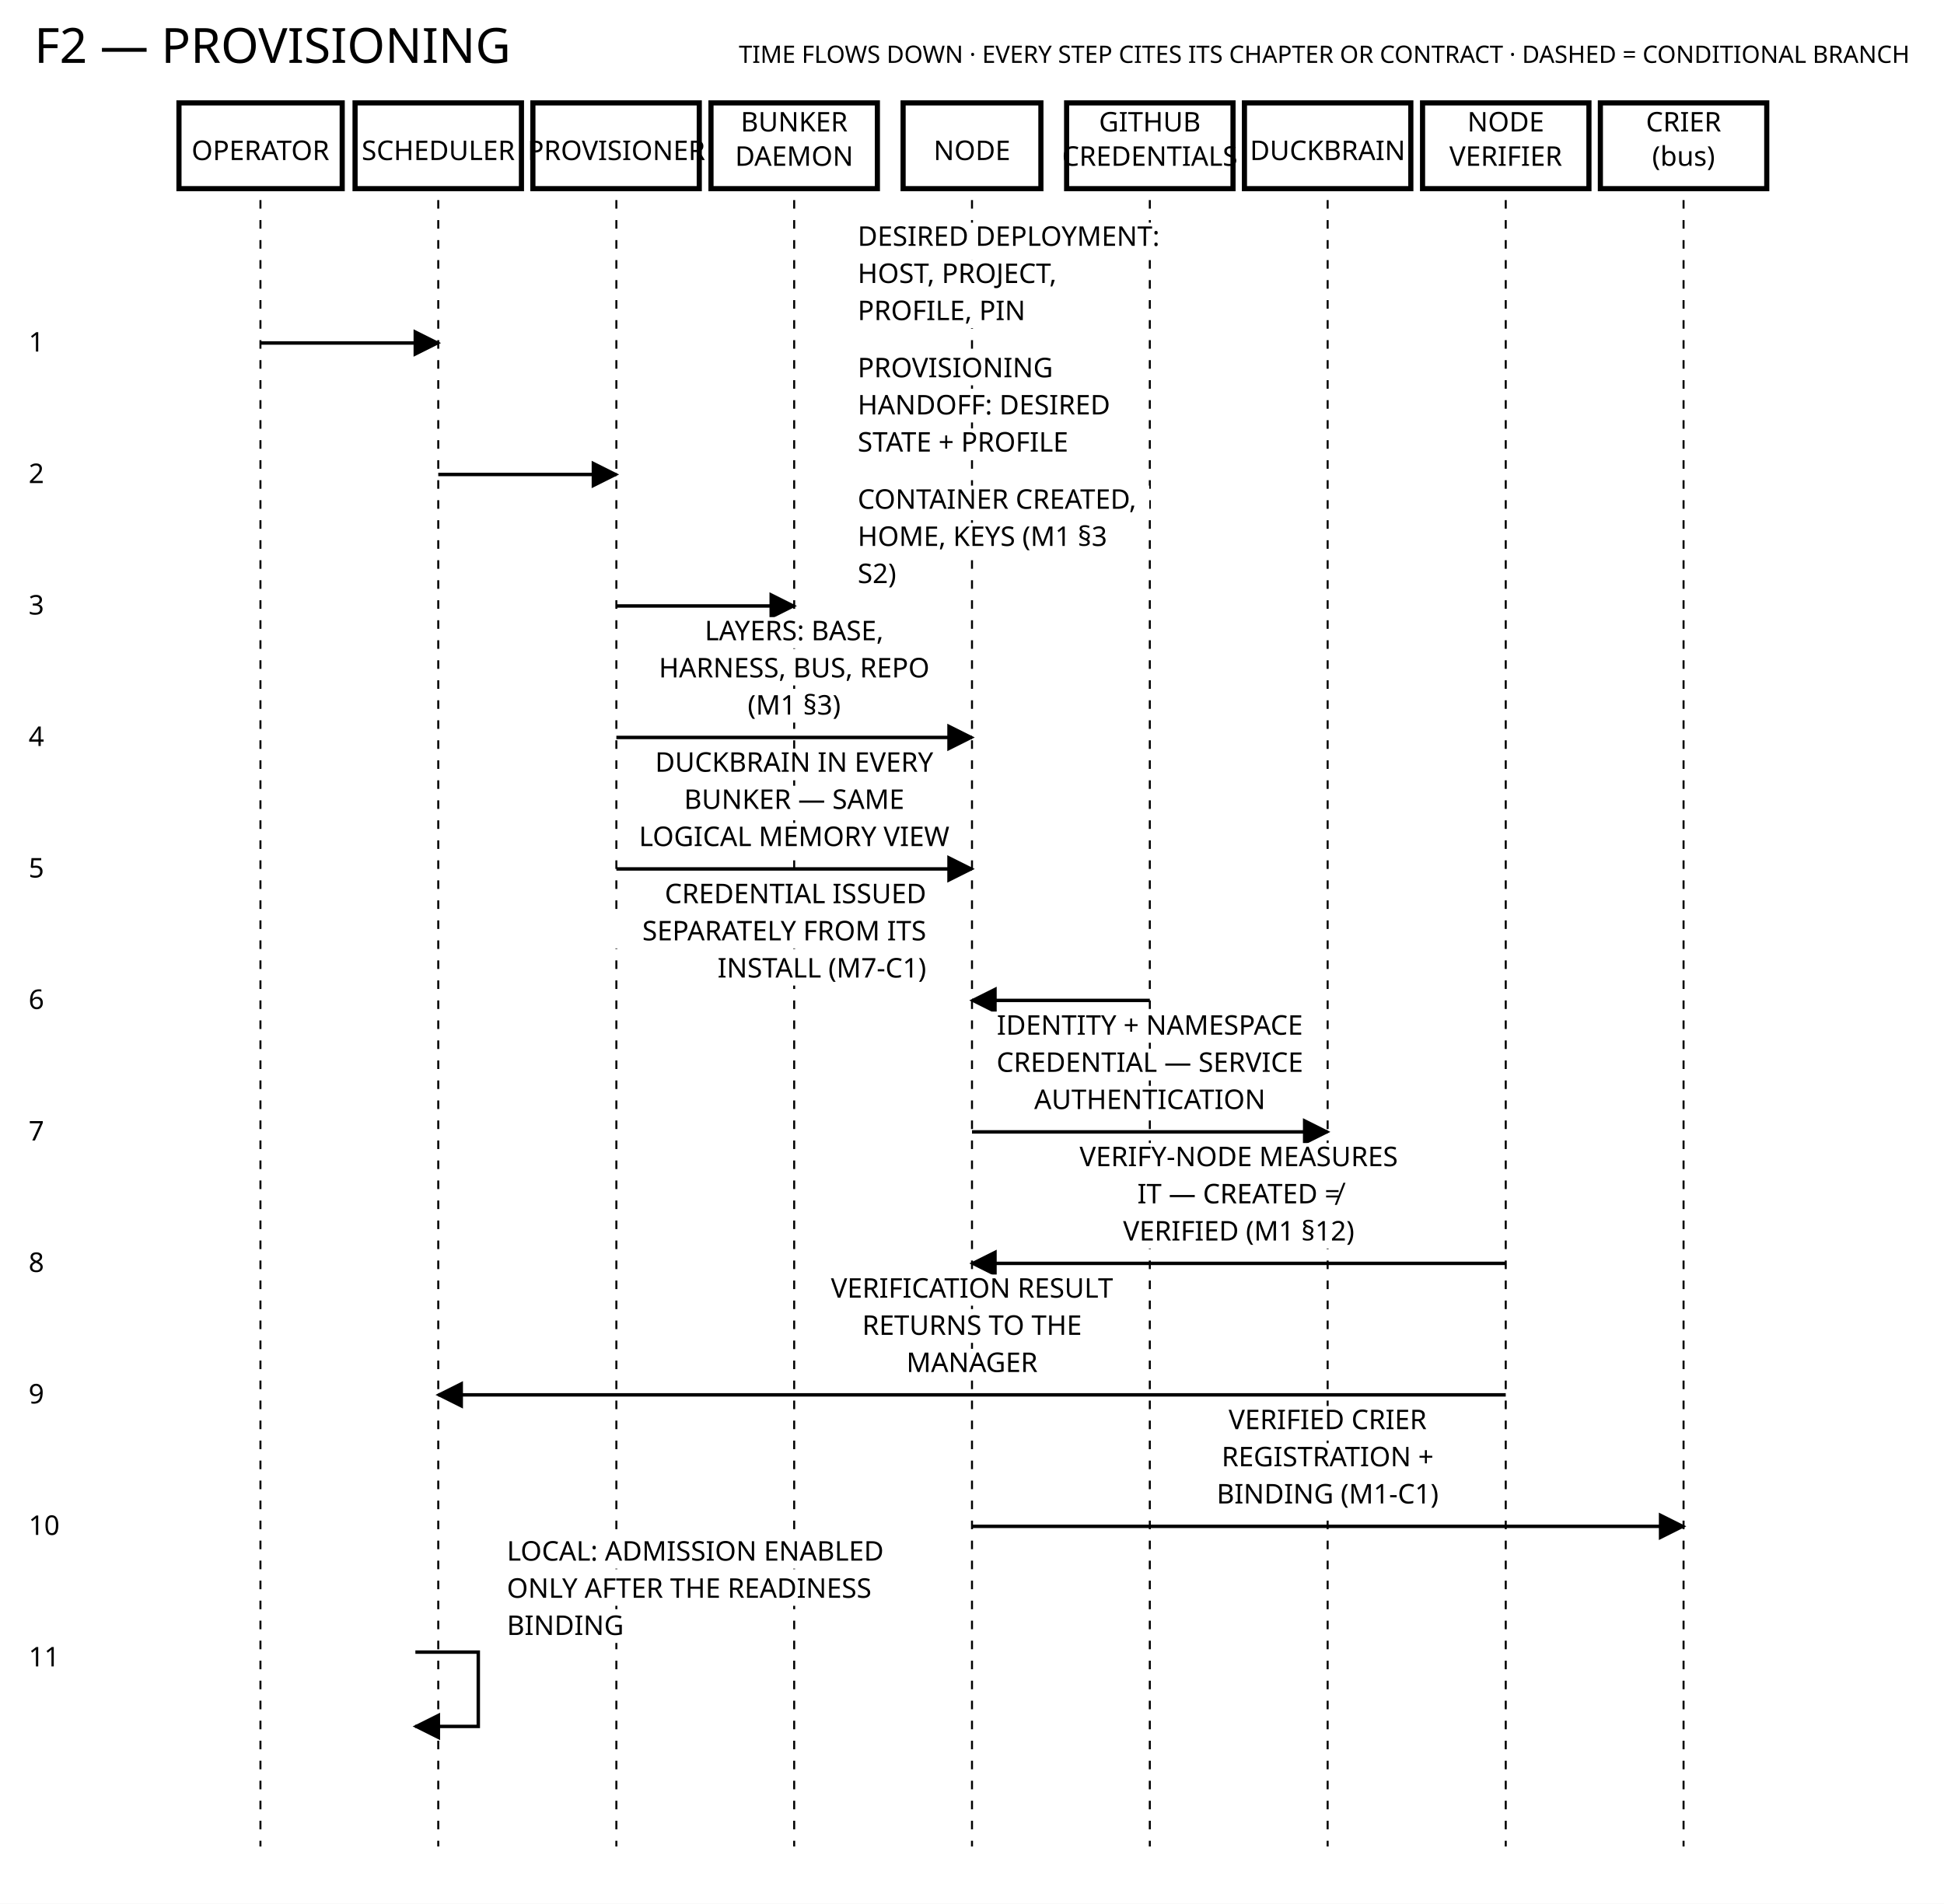
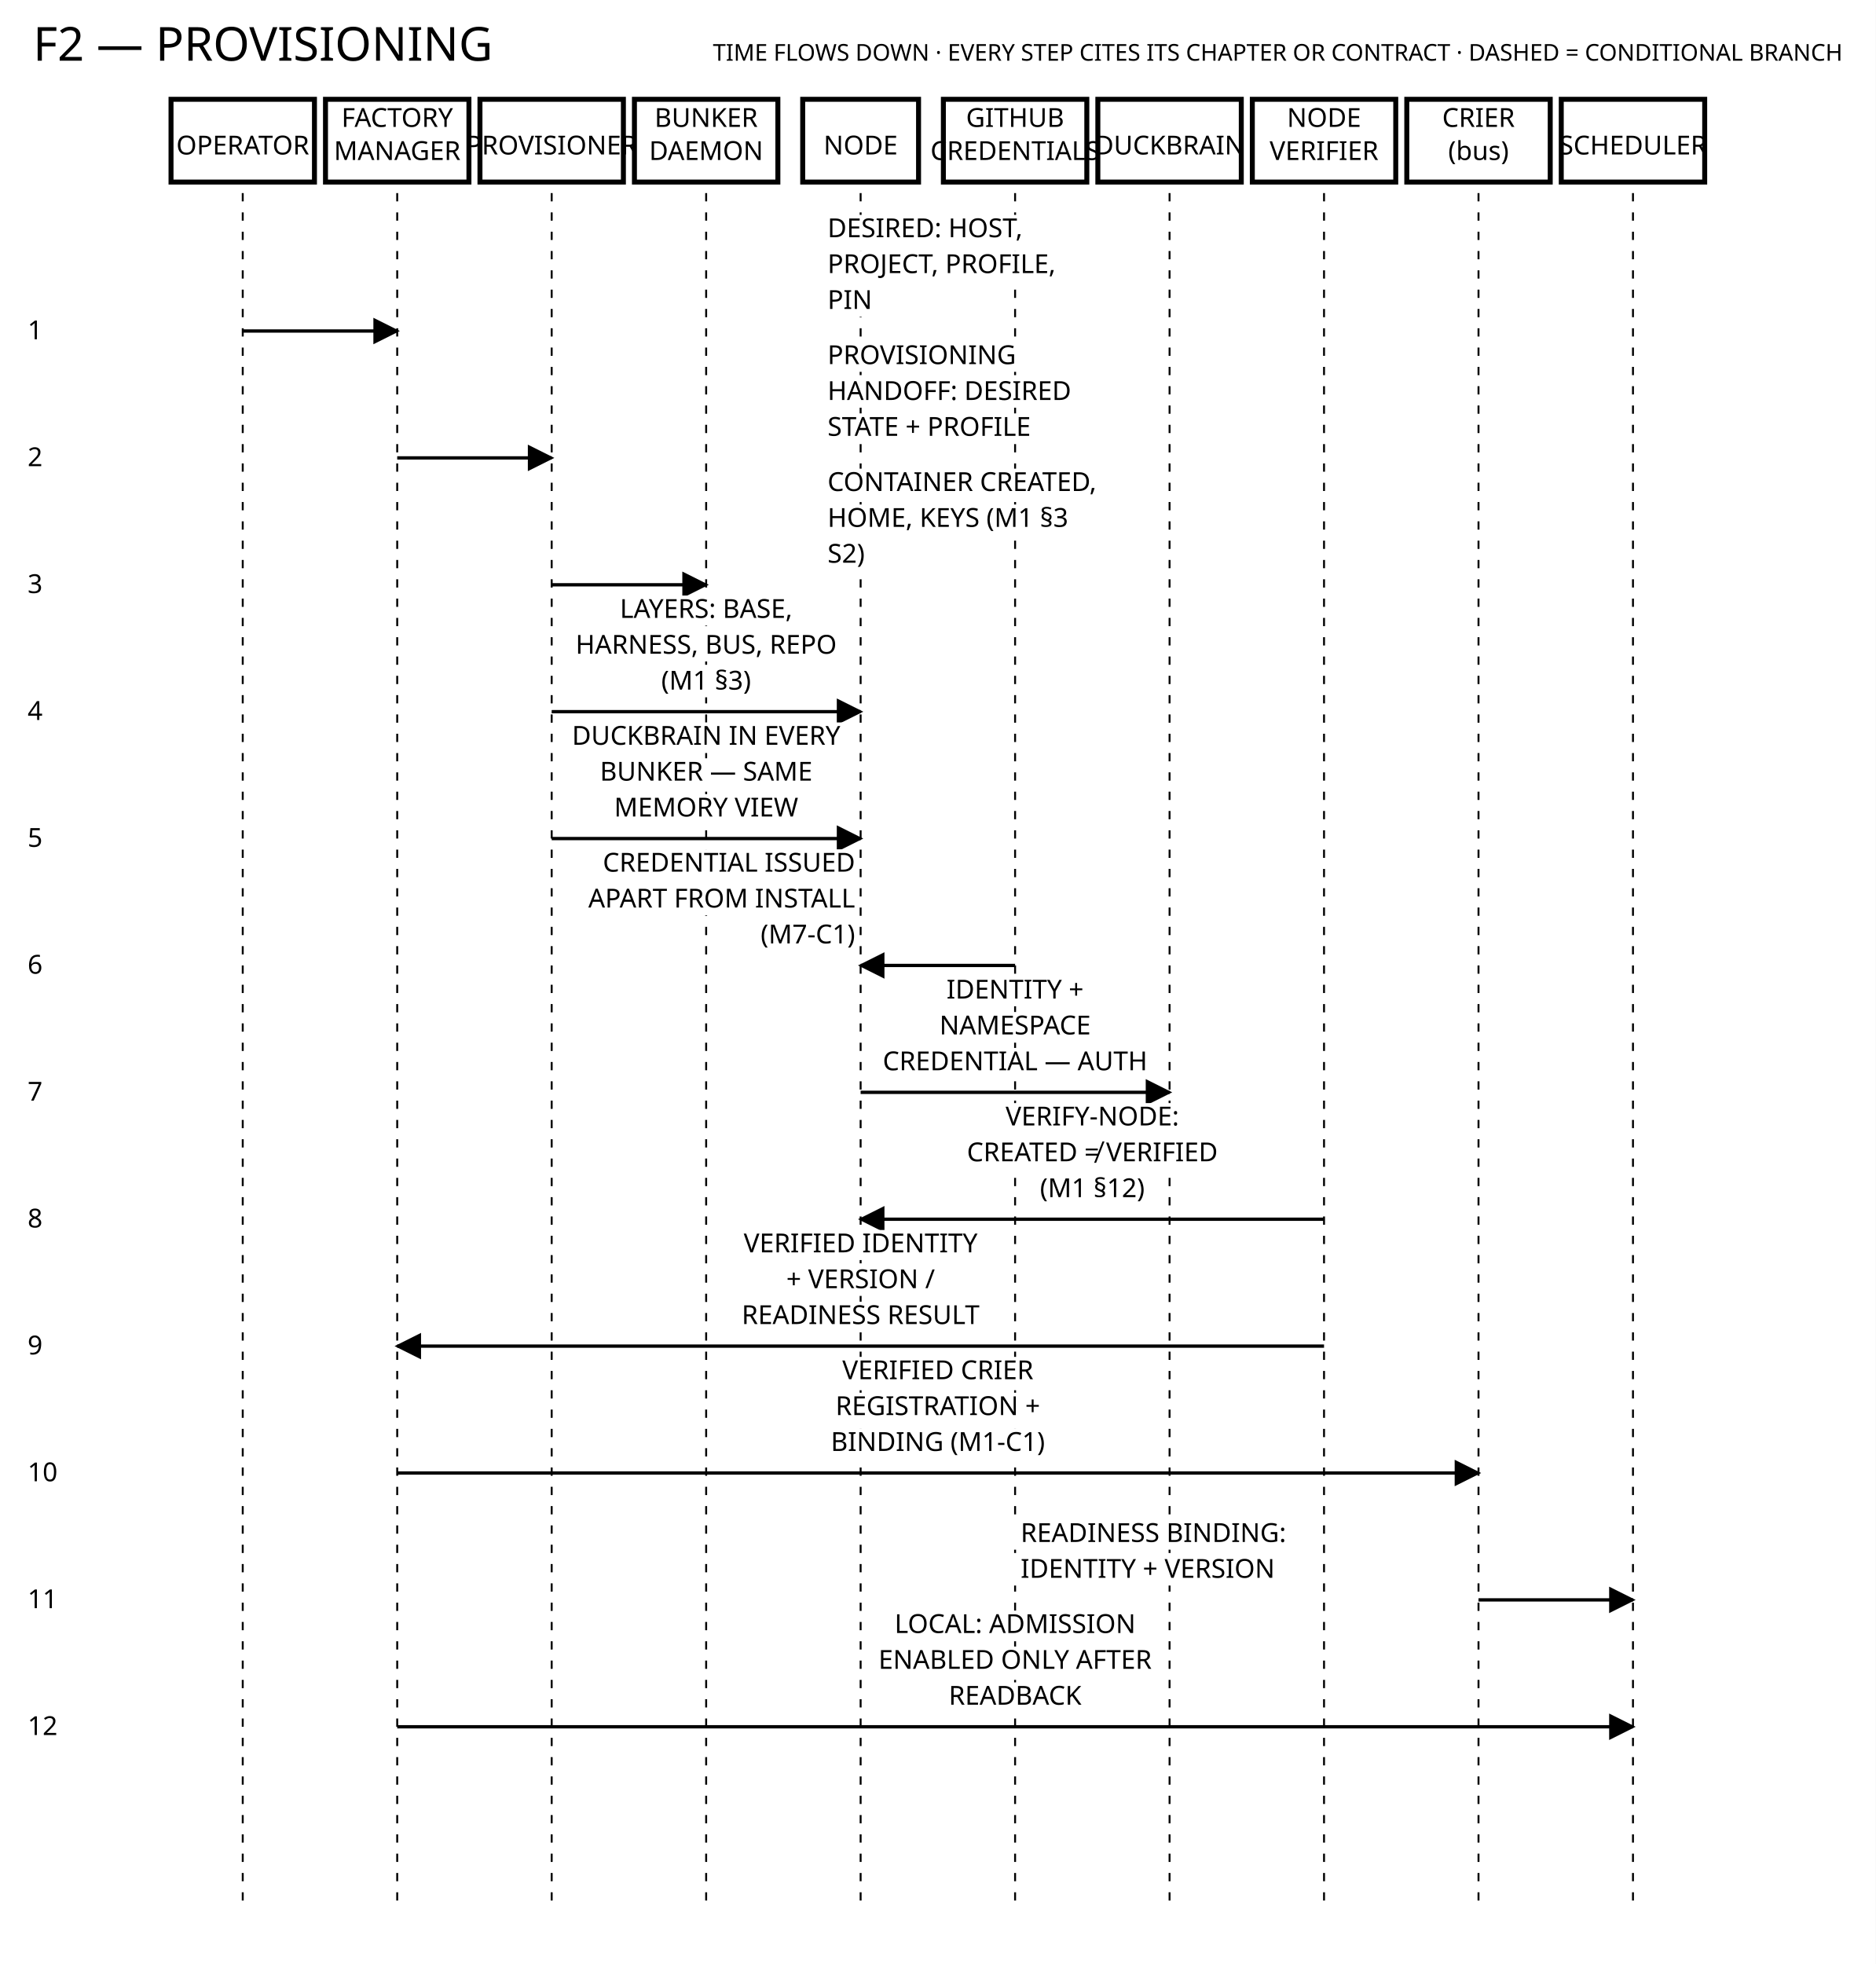
- <svg xmlns="http://www.w3.org/2000/svg" width="170.0mm" height="166.5mm" viewBox="0 0 680 666.0" preserveAspectRatio="xMidYMid meet">
-   <rect width="680" height="666.0" fill="#ffffff" />
+ <svg xmlns="http://www.w3.org/2000/svg" width="170.0mm" height="178.0mm" viewBox="0 0 680 712.0" preserveAspectRatio="xMidYMid meet">
+   <rect width="680" height="712.0" fill="#ffffff" />
  <defs>
    <marker id="ar" viewBox="0 0 10 10" refX="9" refY="5" markerWidth="8" markerHeight="8" orient="auto">
      <path d="M0,0 L10,5 L0,10 z" fill="#000000" />
    </marker>
  </defs>
  <g font-family="Routed Gothic Narrow, Routed Gothic, sans-serif">
    <text x="12.0" y="22.0" font-size="17.00" fill="#000000" text-anchor="start">F2 — PROVISIONING</text>
    <text x="668.0" y="22.0" font-size="8.40" fill="#000000" text-anchor="end">TIME FLOWS DOWN · EVERY STEP CITES ITS CHAPTER OR CONTRACT · DASHED = CONDITIONAL BRANCH</text>
-     <rect x="62.6" y="36.0" width="57.1" height="30.0" fill="#ffffff" stroke="#000000" stroke-width="1.8" />
-     <text x="91.1" y="56.0" font-size="9.50" fill="#000000" text-anchor="middle">OPERATOR</text>
-     <polyline points="91.1,70.0 91.1,646.0" fill="none" stroke="#000000" stroke-width="0.7" stroke-dasharray="3 4" />
-     <rect x="124.2" y="36.0" width="58.2" height="30.0" fill="#ffffff" stroke="#000000" stroke-width="1.8" />
-     <text x="153.3" y="56.0" font-size="9.50" fill="#000000" text-anchor="middle">SCHEDULER</text>
-     <polyline points="153.3,70.0 153.3,646.0" fill="none" stroke="#000000" stroke-width="0.7" stroke-dasharray="3 4" />
-     <rect x="186.4" y="36.0" width="58.2" height="30.0" fill="#ffffff" stroke="#000000" stroke-width="1.8" />
-     <text x="215.6" y="56.0" font-size="9.50" fill="#000000" text-anchor="middle">PROVISIONER</text>
-     <polyline points="215.6,70.0 215.6,646.0" fill="none" stroke="#000000" stroke-width="0.7" stroke-dasharray="3 4" />
-     <rect x="248.7" y="36.0" width="58.2" height="30.0" fill="#ffffff" stroke="#000000" stroke-width="1.8" />
-     <text x="277.8" y="46.0" font-size="9.50" fill="#000000" text-anchor="middle">BUNKER</text>
-     <text x="277.8" y="58.0" font-size="9.50" fill="#000000" text-anchor="middle">DAEMON</text>
-     <polyline points="277.8,70.0 277.8,646.0" fill="none" stroke="#000000" stroke-width="0.7" stroke-dasharray="3 4" />
-     <rect x="315.9" y="36.0" width="48.2" height="30.0" fill="#ffffff" stroke="#000000" stroke-width="1.8" />
-     <text x="340.0" y="56.0" font-size="9.50" fill="#000000" text-anchor="middle">NODE</text>
-     <polyline points="340.0,70.0 340.0,646.0" fill="none" stroke="#000000" stroke-width="0.7" stroke-dasharray="3 4" />
-     <rect x="373.1" y="36.0" width="58.2" height="30.0" fill="#ffffff" stroke="#000000" stroke-width="1.8" />
-     <text x="402.2" y="46.0" font-size="9.50" fill="#000000" text-anchor="middle">GITHUB</text>
-     <text x="402.2" y="58.0" font-size="9.50" fill="#000000" text-anchor="middle">CREDENTIALS</text>
-     <polyline points="402.2,70.0 402.2,646.0" fill="none" stroke="#000000" stroke-width="0.7" stroke-dasharray="3 4" />
-     <rect x="435.3" y="36.0" width="58.2" height="30.0" fill="#ffffff" stroke="#000000" stroke-width="1.8" />
-     <text x="464.4" y="56.0" font-size="9.50" fill="#000000" text-anchor="middle">DUCKBRAIN</text>
-     <polyline points="464.4,70.0 464.4,646.0" fill="none" stroke="#000000" stroke-width="0.7" stroke-dasharray="3 4" />
-     <rect x="497.6" y="36.0" width="58.2" height="30.0" fill="#ffffff" stroke="#000000" stroke-width="1.8" />
-     <text x="526.7" y="46.0" font-size="9.50" fill="#000000" text-anchor="middle">NODE</text>
-     <text x="526.7" y="58.0" font-size="9.50" fill="#000000" text-anchor="middle">VERIFIER</text>
-     <polyline points="526.7,70.0 526.7,646.0" fill="none" stroke="#000000" stroke-width="0.7" stroke-dasharray="3 4" />
-     <rect x="559.8" y="36.0" width="58.2" height="30.0" fill="#ffffff" stroke="#000000" stroke-width="1.8" />
-     <text x="588.9" y="46.0" font-size="9.50" fill="#000000" text-anchor="middle">CRIER</text>
-     <text x="588.9" y="58.0" font-size="9.50" fill="#000000" text-anchor="middle">(bus)</text>
-     <polyline points="588.9,70.0 588.9,646.0" fill="none" stroke="#000000" stroke-width="0.7" stroke-dasharray="3 4" />
+     <rect x="62.0" y="36.0" width="52.0" height="30.0" fill="#ffffff" stroke="#000000" stroke-width="1.8" />
+     <text x="88.0" y="56.0" font-size="9.50" fill="#000000" text-anchor="middle">OPERATOR</text>
+     <polyline points="88.0,70.0 88.0,692.0" fill="none" stroke="#000000" stroke-width="0.7" stroke-dasharray="3 4" />
+     <rect x="118.0" y="36.0" width="52.0" height="30.0" fill="#ffffff" stroke="#000000" stroke-width="1.8" />
+     <text x="144.0" y="46.0" font-size="9.50" fill="#000000" text-anchor="middle">FACTORY</text>
+     <text x="144.0" y="58.0" font-size="9.50" fill="#000000" text-anchor="middle">MANAGER</text>
+     <polyline points="144.0,70.0 144.0,692.0" fill="none" stroke="#000000" stroke-width="0.7" stroke-dasharray="3 4" />
+     <rect x="174.0" y="36.0" width="52.0" height="30.0" fill="#ffffff" stroke="#000000" stroke-width="1.8" />
+     <text x="200.0" y="56.0" font-size="9.50" fill="#000000" text-anchor="middle">PROVISIONER</text>
+     <polyline points="200.0,70.0 200.0,692.0" fill="none" stroke="#000000" stroke-width="0.7" stroke-dasharray="3 4" />
+     <rect x="230.0" y="36.0" width="52.0" height="30.0" fill="#ffffff" stroke="#000000" stroke-width="1.8" />
+     <text x="256.0" y="46.0" font-size="9.50" fill="#000000" text-anchor="middle">BUNKER</text>
+     <text x="256.0" y="58.0" font-size="9.50" fill="#000000" text-anchor="middle">DAEMON</text>
+     <polyline points="256.0,70.0 256.0,692.0" fill="none" stroke="#000000" stroke-width="0.7" stroke-dasharray="3 4" />
+     <rect x="291.0" y="36.0" width="42.0" height="30.0" fill="#ffffff" stroke="#000000" stroke-width="1.8" />
+     <text x="312.0" y="56.0" font-size="9.50" fill="#000000" text-anchor="middle">NODE</text>
+     <polyline points="312.0,70.0 312.0,692.0" fill="none" stroke="#000000" stroke-width="0.7" stroke-dasharray="3 4" />
+     <rect x="342.0" y="36.0" width="52.0" height="30.0" fill="#ffffff" stroke="#000000" stroke-width="1.8" />
+     <text x="368.0" y="46.0" font-size="9.50" fill="#000000" text-anchor="middle">GITHUB</text>
+     <text x="368.0" y="58.0" font-size="9.50" fill="#000000" text-anchor="middle">CREDENTIALS</text>
+     <polyline points="368.0,70.0 368.0,692.0" fill="none" stroke="#000000" stroke-width="0.7" stroke-dasharray="3 4" />
+     <rect x="398.0" y="36.0" width="52.0" height="30.0" fill="#ffffff" stroke="#000000" stroke-width="1.8" />
+     <text x="424.0" y="56.0" font-size="9.50" fill="#000000" text-anchor="middle">DUCKBRAIN</text>
+     <polyline points="424.0,70.0 424.0,692.0" fill="none" stroke="#000000" stroke-width="0.7" stroke-dasharray="3 4" />
+     <rect x="454.0" y="36.0" width="52.0" height="30.0" fill="#ffffff" stroke="#000000" stroke-width="1.8" />
+     <text x="480.0" y="46.0" font-size="9.50" fill="#000000" text-anchor="middle">NODE</text>
+     <text x="480.0" y="58.0" font-size="9.50" fill="#000000" text-anchor="middle">VERIFIER</text>
+     <polyline points="480.0,70.0 480.0,692.0" fill="none" stroke="#000000" stroke-width="0.7" stroke-dasharray="3 4" />
+     <rect x="510.0" y="36.0" width="52.0" height="30.0" fill="#ffffff" stroke="#000000" stroke-width="1.8" />
+     <text x="536.0" y="46.0" font-size="9.50" fill="#000000" text-anchor="middle">CRIER</text>
+     <text x="536.0" y="58.0" font-size="9.50" fill="#000000" text-anchor="middle">(bus)</text>
+     <polyline points="536.0,70.0 536.0,692.0" fill="none" stroke="#000000" stroke-width="0.7" stroke-dasharray="3 4" />
+     <rect x="566.0" y="36.0" width="52.0" height="30.0" fill="#ffffff" stroke="#000000" stroke-width="1.8" />
+     <text x="592.0" y="56.0" font-size="9.50" fill="#000000" text-anchor="middle">SCHEDULER</text>
+     <polyline points="592.0,70.0 592.0,692.0" fill="none" stroke="#000000" stroke-width="0.7" stroke-dasharray="3 4" />
    <text x="10.0" y="123.0" font-size="9.50" fill="#000000" text-anchor="start">1</text>
-     <polyline points="91.1,120.0 153.3,120.0" fill="none" stroke="#000000" stroke-width="1.2" marker-end="url(#ar)" />
-     <rect x="297.0" y="77.9" width="110.5" height="10.9" fill="#ffffff" />
-     <text x="300.0" y="86.0" font-size="9.50" fill="#000000" text-anchor="start">DESIRED DEPLOYMENT:</text>
-     <rect x="297.0" y="90.9" width="83.0" height="10.9" fill="#ffffff" />
-     <text x="300.0" y="99.0" font-size="9.50" fill="#000000" text-anchor="start">HOST, PROJECT,</text>
-     <rect x="297.0" y="103.9" width="72.0" height="10.9" fill="#ffffff" />
-     <text x="300.0" y="112.0" font-size="9.50" fill="#000000" text-anchor="start">PROFILE, PIN</text>
+     <polyline points="88.0,120.0 144.0,120.0" fill="none" stroke="#000000" stroke-width="1.2" marker-end="url(#ar)" />
+     <rect x="297.0" y="77.9" width="83.0" height="10.9" fill="#ffffff" />
+     <text x="300.0" y="86.0" font-size="9.50" fill="#000000" text-anchor="start">DESIRED: HOST,</text>
+     <rect x="297.0" y="90.9" width="99.5" height="10.9" fill="#ffffff" />
+     <text x="300.0" y="99.0" font-size="9.50" fill="#000000" text-anchor="start">PROJECT, PROFILE,</text>
+     <rect x="297.0" y="103.9" width="22.5" height="10.9" fill="#ffffff" />
+     <text x="300.0" y="112.0" font-size="9.50" fill="#000000" text-anchor="start">PIN</text>
    <text x="10.0" y="169.0" font-size="9.50" fill="#000000" text-anchor="start">2</text>
-     <polyline points="153.3,166.0 215.6,166.0" fill="none" stroke="#000000" stroke-width="1.2" marker-end="url(#ar)" />
+     <polyline points="144.0,166.0 200.0,166.0" fill="none" stroke="#000000" stroke-width="1.2" marker-end="url(#ar)" />
    <rect x="297.0" y="123.9" width="72.0" height="10.9" fill="#ffffff" />
    <text x="300.0" y="132.0" font-size="9.50" fill="#000000" text-anchor="start">PROVISIONING</text>
    <rect x="297.0" y="136.9" width="94.0" height="10.9" fill="#ffffff" />
    <text x="300.0" y="145.0" font-size="9.50" fill="#000000" text-anchor="start">HANDOFF: DESIRED</text>
    <rect x="297.0" y="149.9" width="88.5" height="10.9" fill="#ffffff" />
    <text x="300.0" y="158.0" font-size="9.50" fill="#000000" text-anchor="start">STATE + PROFILE</text>
    <text x="10.0" y="215.0" font-size="9.50" fill="#000000" text-anchor="start">3</text>
-     <polyline points="215.6,212.0 277.8,212.0" fill="none" stroke="#000000" stroke-width="1.2" marker-end="url(#ar)" />
+     <polyline points="200.0,212.0 256.0,212.0" fill="none" stroke="#000000" stroke-width="1.2" marker-end="url(#ar)" />
    <rect x="297.0" y="169.9" width="105.0" height="10.9" fill="#ffffff" />
    <text x="300.0" y="178.0" font-size="9.50" fill="#000000" text-anchor="start">CONTAINER CREATED,</text>
    <rect x="297.0" y="182.9" width="99.5" height="10.9" fill="#ffffff" />
    <text x="300.0" y="191.0" font-size="9.50" fill="#000000" text-anchor="start">HOME, KEYS (M1 §3</text>
    <rect x="297.0" y="195.9" width="22.5" height="10.9" fill="#ffffff" />
    <text x="300.0" y="204.0" font-size="9.50" fill="#000000" text-anchor="start">S2)</text>
    <text x="10.0" y="261.0" font-size="9.50" fill="#000000" text-anchor="start">4</text>
-     <polyline points="215.6,258.0 340.0,258.0" fill="none" stroke="#000000" stroke-width="1.2" marker-end="url(#ar)" />
-     <rect x="239.0" y="215.9" width="77.5" height="10.9" fill="#ffffff" />
-     <text x="277.8" y="224.0" font-size="9.50" fill="#000000" text-anchor="middle">LAYERS: BASE,</text>
-     <rect x="225.3" y="228.9" width="105.0" height="10.9" fill="#ffffff" />
-     <text x="277.8" y="237.0" font-size="9.50" fill="#000000" text-anchor="middle">HARNESS, BUS, REPO</text>
-     <rect x="255.5" y="241.9" width="44.5" height="10.9" fill="#ffffff" />
-     <text x="277.8" y="250.0" font-size="9.50" fill="#000000" text-anchor="middle">(M1 §3)</text>
+     <polyline points="200.0,258.0 312.0,258.0" fill="none" stroke="#000000" stroke-width="1.2" marker-end="url(#ar)" />
+     <rect x="217.2" y="215.9" width="77.5" height="10.9" fill="#ffffff" />
+     <text x="256.0" y="224.0" font-size="9.50" fill="#000000" text-anchor="middle">LAYERS: BASE,</text>
+     <rect x="203.5" y="228.9" width="105.0" height="10.9" fill="#ffffff" />
+     <text x="256.0" y="237.0" font-size="9.50" fill="#000000" text-anchor="middle">HARNESS, BUS, REPO</text>
+     <rect x="233.8" y="241.9" width="44.5" height="10.9" fill="#ffffff" />
+     <text x="256.0" y="250.0" font-size="9.50" fill="#000000" text-anchor="middle">(M1 §3)</text>
    <text x="10.0" y="307.0" font-size="9.50" fill="#000000" text-anchor="start">5</text>
-     <polyline points="215.6,304.0 340.0,304.0" fill="none" stroke="#000000" stroke-width="1.2" marker-end="url(#ar)" />
-     <rect x="225.3" y="261.9" width="105.0" height="10.9" fill="#ffffff" />
-     <text x="277.8" y="270.0" font-size="9.50" fill="#000000" text-anchor="middle">DUCKBRAIN IN EVERY</text>
-     <rect x="239.0" y="274.9" width="77.5" height="10.9" fill="#ffffff" />
-     <text x="277.8" y="283.0" font-size="9.50" fill="#000000" text-anchor="middle">BUNKER — SAME</text>
-     <rect x="222.5" y="287.9" width="110.5" height="10.9" fill="#ffffff" />
-     <text x="277.8" y="296.0" font-size="9.50" fill="#000000" text-anchor="middle">LOGICAL MEMORY VIEW</text>
+     <polyline points="200.0,304.0 312.0,304.0" fill="none" stroke="#000000" stroke-width="1.2" marker-end="url(#ar)" />
+     <rect x="203.5" y="261.9" width="105.0" height="10.9" fill="#ffffff" />
+     <text x="256.0" y="270.0" font-size="9.50" fill="#000000" text-anchor="middle">DUCKBRAIN IN EVERY</text>
+     <rect x="217.2" y="274.9" width="77.5" height="10.9" fill="#ffffff" />
+     <text x="256.0" y="283.0" font-size="9.50" fill="#000000" text-anchor="middle">BUNKER — SAME</text>
+     <rect x="222.8" y="287.9" width="66.5" height="10.9" fill="#ffffff" />
+     <text x="256.0" y="296.0" font-size="9.50" fill="#000000" text-anchor="middle">MEMORY VIEW</text>
    <text x="10.0" y="353.0" font-size="9.50" fill="#000000" text-anchor="start">6</text>
-     <polyline points="402.2,350.0 340.0,350.0" fill="none" stroke="#000000" stroke-width="1.2" marker-end="url(#ar)" />
-     <rect x="224.5" y="307.9" width="99.5" height="10.9" fill="#ffffff" />
-     <text x="324.0" y="316.0" font-size="9.50" fill="#000000" text-anchor="end">CREDENTIAL ISSUED</text>
-     <rect x="213.5" y="320.9" width="110.5" height="10.9" fill="#ffffff" />
-     <text x="324.0" y="329.0" font-size="9.50" fill="#000000" text-anchor="end">SEPARATELY FROM ITS</text>
-     <rect x="235.5" y="333.9" width="88.5" height="10.9" fill="#ffffff" />
-     <text x="324.0" y="342.0" font-size="9.50" fill="#000000" text-anchor="end">INSTALL (M7-C1)</text>
+     <polyline points="368.0,350.0 312.0,350.0" fill="none" stroke="#000000" stroke-width="1.2" marker-end="url(#ar)" />
+     <rect x="210.5" y="307.9" width="99.5" height="10.9" fill="#ffffff" />
+     <text x="310.0" y="316.0" font-size="9.50" fill="#000000" text-anchor="end">CREDENTIAL ISSUED</text>
+     <rect x="205.0" y="320.9" width="105.0" height="10.9" fill="#ffffff" />
+     <text x="310.0" y="329.0" font-size="9.50" fill="#000000" text-anchor="end">APART FROM INSTALL</text>
+     <rect x="265.5" y="333.9" width="44.5" height="10.9" fill="#ffffff" />
+     <text x="310.0" y="342.0" font-size="9.50" fill="#000000" text-anchor="end">(M7-C1)</text>
    <text x="10.0" y="399.0" font-size="9.50" fill="#000000" text-anchor="start">7</text>
-     <polyline points="340.0,396.0 464.4,396.0" fill="none" stroke="#000000" stroke-width="1.2" marker-end="url(#ar)" />
-     <rect x="344.2" y="353.9" width="116.0" height="10.9" fill="#ffffff" />
-     <text x="402.2" y="362.0" font-size="9.50" fill="#000000" text-anchor="middle">IDENTITY + NAMESPACE</text>
-     <rect x="344.2" y="366.9" width="116.0" height="10.9" fill="#ffffff" />
-     <text x="402.2" y="375.0" font-size="9.50" fill="#000000" text-anchor="middle">CREDENTIAL — SERVICE</text>
-     <rect x="360.7" y="379.9" width="83.0" height="10.9" fill="#ffffff" />
-     <text x="402.2" y="388.0" font-size="9.50" fill="#000000" text-anchor="middle">AUTHENTICATION</text>
+     <polyline points="312.0,396.0 424.0,396.0" fill="none" stroke="#000000" stroke-width="1.2" marker-end="url(#ar)" />
+     <rect x="337.5" y="353.9" width="61.0" height="10.9" fill="#ffffff" />
+     <text x="368.0" y="362.0" font-size="9.50" fill="#000000" text-anchor="middle">IDENTITY +</text>
+     <rect x="340.2" y="366.9" width="55.5" height="10.9" fill="#ffffff" />
+     <text x="368.0" y="375.0" font-size="9.50" fill="#000000" text-anchor="middle">NAMESPACE</text>
+     <rect x="318.2" y="379.9" width="99.5" height="10.9" fill="#ffffff" />
+     <text x="368.0" y="388.0" font-size="9.50" fill="#000000" text-anchor="middle">CREDENTIAL — AUTH</text>
    <text x="10.0" y="445.0" font-size="9.50" fill="#000000" text-anchor="start">8</text>
-     <polyline points="526.7,442.0 340.0,442.0" fill="none" stroke="#000000" stroke-width="1.2" marker-end="url(#ar)" />
-     <rect x="375.3" y="399.9" width="116.0" height="10.9" fill="#ffffff" />
-     <text x="433.3" y="408.0" font-size="9.50" fill="#000000" text-anchor="middle">VERIFY-NODE MEASURES</text>
-     <rect x="391.8" y="412.9" width="83.0" height="10.9" fill="#ffffff" />
-     <text x="433.3" y="421.0" font-size="9.50" fill="#000000" text-anchor="middle">IT — CREATED ≠</text>
-     <rect x="383.6" y="425.9" width="99.5" height="10.9" fill="#ffffff" />
-     <text x="433.3" y="434.0" font-size="9.50" fill="#000000" text-anchor="middle">VERIFIED (M1 §12)</text>
+     <polyline points="480.0,442.0 312.0,442.0" fill="none" stroke="#000000" stroke-width="1.2" marker-end="url(#ar)" />
+     <rect x="360.0" y="399.9" width="72.0" height="10.9" fill="#ffffff" />
+     <text x="396.0" y="408.0" font-size="9.50" fill="#000000" text-anchor="middle">VERIFY-NODE:</text>
+     <rect x="343.5" y="412.9" width="105.0" height="10.9" fill="#ffffff" />
+     <text x="396.0" y="421.0" font-size="9.50" fill="#000000" text-anchor="middle">CREATED ≠ VERIFIED</text>
+     <rect x="371.0" y="425.9" width="50.0" height="10.9" fill="#ffffff" />
+     <text x="396.0" y="434.0" font-size="9.50" fill="#000000" text-anchor="middle">(M1 §12)</text>
    <text x="10.0" y="491.0" font-size="9.50" fill="#000000" text-anchor="start">9</text>
-     <polyline points="526.7,488.0 153.3,488.0" fill="none" stroke="#000000" stroke-width="1.2" marker-end="url(#ar)" />
-     <rect x="284.8" y="445.9" width="110.5" height="10.9" fill="#ffffff" />
-     <text x="340.0" y="454.0" font-size="9.50" fill="#000000" text-anchor="middle">VERIFICATION RESULT</text>
-     <rect x="298.5" y="458.9" width="83.0" height="10.9" fill="#ffffff" />
-     <text x="340.0" y="467.0" font-size="9.50" fill="#000000" text-anchor="middle">RETURNS TO THE</text>
-     <rect x="317.8" y="471.9" width="44.5" height="10.9" fill="#ffffff" />
-     <text x="340.0" y="480.0" font-size="9.50" fill="#000000" text-anchor="middle">MANAGER</text>
+     <polyline points="480.0,488.0 144.0,488.0" fill="none" stroke="#000000" stroke-width="1.2" marker-end="url(#ar)" />
+     <rect x="262.2" y="445.9" width="99.5" height="10.9" fill="#ffffff" />
+     <text x="312.0" y="454.0" font-size="9.50" fill="#000000" text-anchor="middle">VERIFIED IDENTITY</text>
+     <rect x="278.8" y="458.9" width="66.5" height="10.9" fill="#ffffff" />
+     <text x="312.0" y="467.0" font-size="9.50" fill="#000000" text-anchor="middle">+ VERSION /</text>
+     <rect x="265.0" y="471.9" width="94.0" height="10.9" fill="#ffffff" />
+     <text x="312.0" y="480.0" font-size="9.50" fill="#000000" text-anchor="middle">READINESS RESULT</text>
    <text x="10.0" y="537.0" font-size="9.50" fill="#000000" text-anchor="start">10</text>
-     <polyline points="340.0,534.0 588.9,534.0" fill="none" stroke="#000000" stroke-width="1.2" marker-end="url(#ar)" />
-     <rect x="422.9" y="491.9" width="83.0" height="10.9" fill="#ffffff" />
-     <text x="464.4" y="500.0" font-size="9.50" fill="#000000" text-anchor="middle">VERIFIED CRIER</text>
-     <rect x="422.9" y="504.9" width="83.0" height="10.9" fill="#ffffff" />
-     <text x="464.4" y="513.0" font-size="9.50" fill="#000000" text-anchor="middle">REGISTRATION +</text>
-     <rect x="420.2" y="517.9" width="88.5" height="10.9" fill="#ffffff" />
-     <text x="464.4" y="526.0" font-size="9.50" fill="#000000" text-anchor="middle">BINDING (M1-C1)</text>
+     <polyline points="144.0,534.0 536.0,534.0" fill="none" stroke="#000000" stroke-width="1.2" marker-end="url(#ar)" />
+     <rect x="298.5" y="491.9" width="83.0" height="10.9" fill="#ffffff" />
+     <text x="340.0" y="500.0" font-size="9.50" fill="#000000" text-anchor="middle">VERIFIED CRIER</text>
+     <rect x="298.5" y="504.9" width="83.0" height="10.9" fill="#ffffff" />
+     <text x="340.0" y="513.0" font-size="9.50" fill="#000000" text-anchor="middle">REGISTRATION +</text>
+     <rect x="295.8" y="517.9" width="88.5" height="10.9" fill="#ffffff" />
+     <text x="340.0" y="526.0" font-size="9.50" fill="#000000" text-anchor="middle">BINDING (M1-C1)</text>
    <text x="10.0" y="583.0" font-size="9.50" fill="#000000" text-anchor="start">11</text>
-     <polyline points="145.3,578.0 167.3,578.0 167.3,604.0 145.3,604.0" fill="none" stroke="#000000" stroke-width="1.2" marker-end="url(#ar)" />
-     <rect x="174.3" y="537.9" width="138.0" height="10.9" fill="#ffffff" />
-     <text x="177.3" y="546.0" font-size="9.50" fill="#000000" text-anchor="start">LOCAL: ADMISSION ENABLED</text>
-     <rect x="174.3" y="550.9" width="138.0" height="10.9" fill="#ffffff" />
-     <text x="177.3" y="559.0" font-size="9.50" fill="#000000" text-anchor="start">ONLY AFTER THE READINESS</text>
-     <rect x="174.3" y="563.9" width="44.5" height="10.9" fill="#ffffff" />
-     <text x="177.3" y="572.0" font-size="9.50" fill="#000000" text-anchor="start">BINDING</text>
+     <polyline points="536.0,580.0 592.0,580.0" fill="none" stroke="#000000" stroke-width="1.2" marker-end="url(#ar)" />
+     <rect x="367.0" y="550.9" width="105.0" height="10.9" fill="#ffffff" />
+     <text x="370.0" y="559.0" font-size="9.50" fill="#000000" text-anchor="start">READINESS BINDING:</text>
+     <rect x="367.0" y="563.9" width="105.0" height="10.9" fill="#ffffff" />
+     <text x="370.0" y="572.0" font-size="9.50" fill="#000000" text-anchor="start">IDENTITY + VERSION</text>
+     <text x="10.0" y="629.0" font-size="9.50" fill="#000000" text-anchor="start">12</text>
+     <polyline points="144.0,626.0 592.0,626.0" fill="none" stroke="#000000" stroke-width="1.2" marker-end="url(#ar)" />
+     <rect x="321.0" y="583.9" width="94.0" height="10.9" fill="#ffffff" />
+     <text x="368.0" y="592.0" font-size="9.50" fill="#000000" text-anchor="middle">LOCAL: ADMISSION</text>
+     <rect x="315.5" y="596.9" width="105.0" height="10.9" fill="#ffffff" />
+     <text x="368.0" y="605.0" font-size="9.50" fill="#000000" text-anchor="middle">ENABLED ONLY AFTER</text>
+     <rect x="343.0" y="609.9" width="50.0" height="10.9" fill="#ffffff" />
+     <text x="368.0" y="618.0" font-size="9.50" fill="#000000" text-anchor="middle">READBACK</text>
  </g>
</svg>
